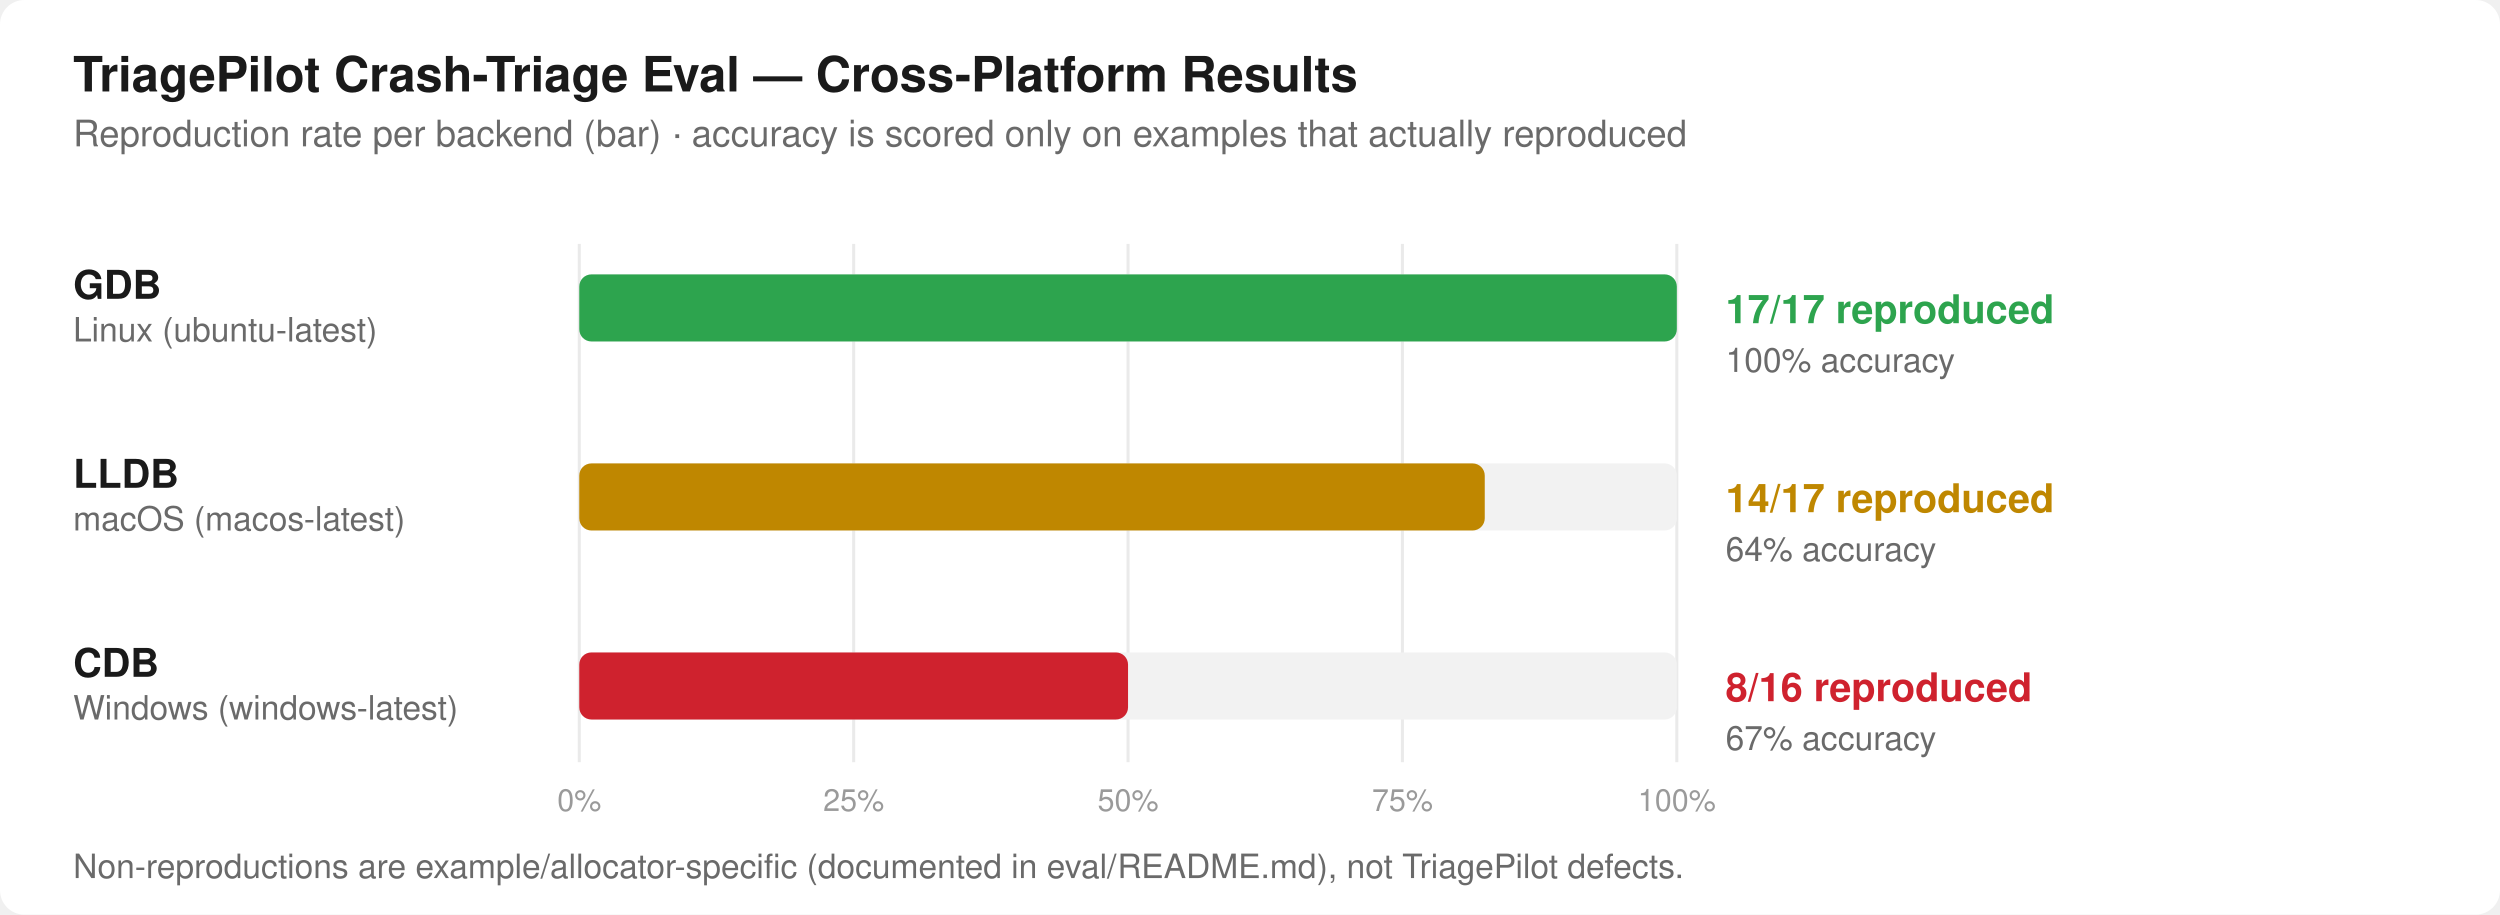
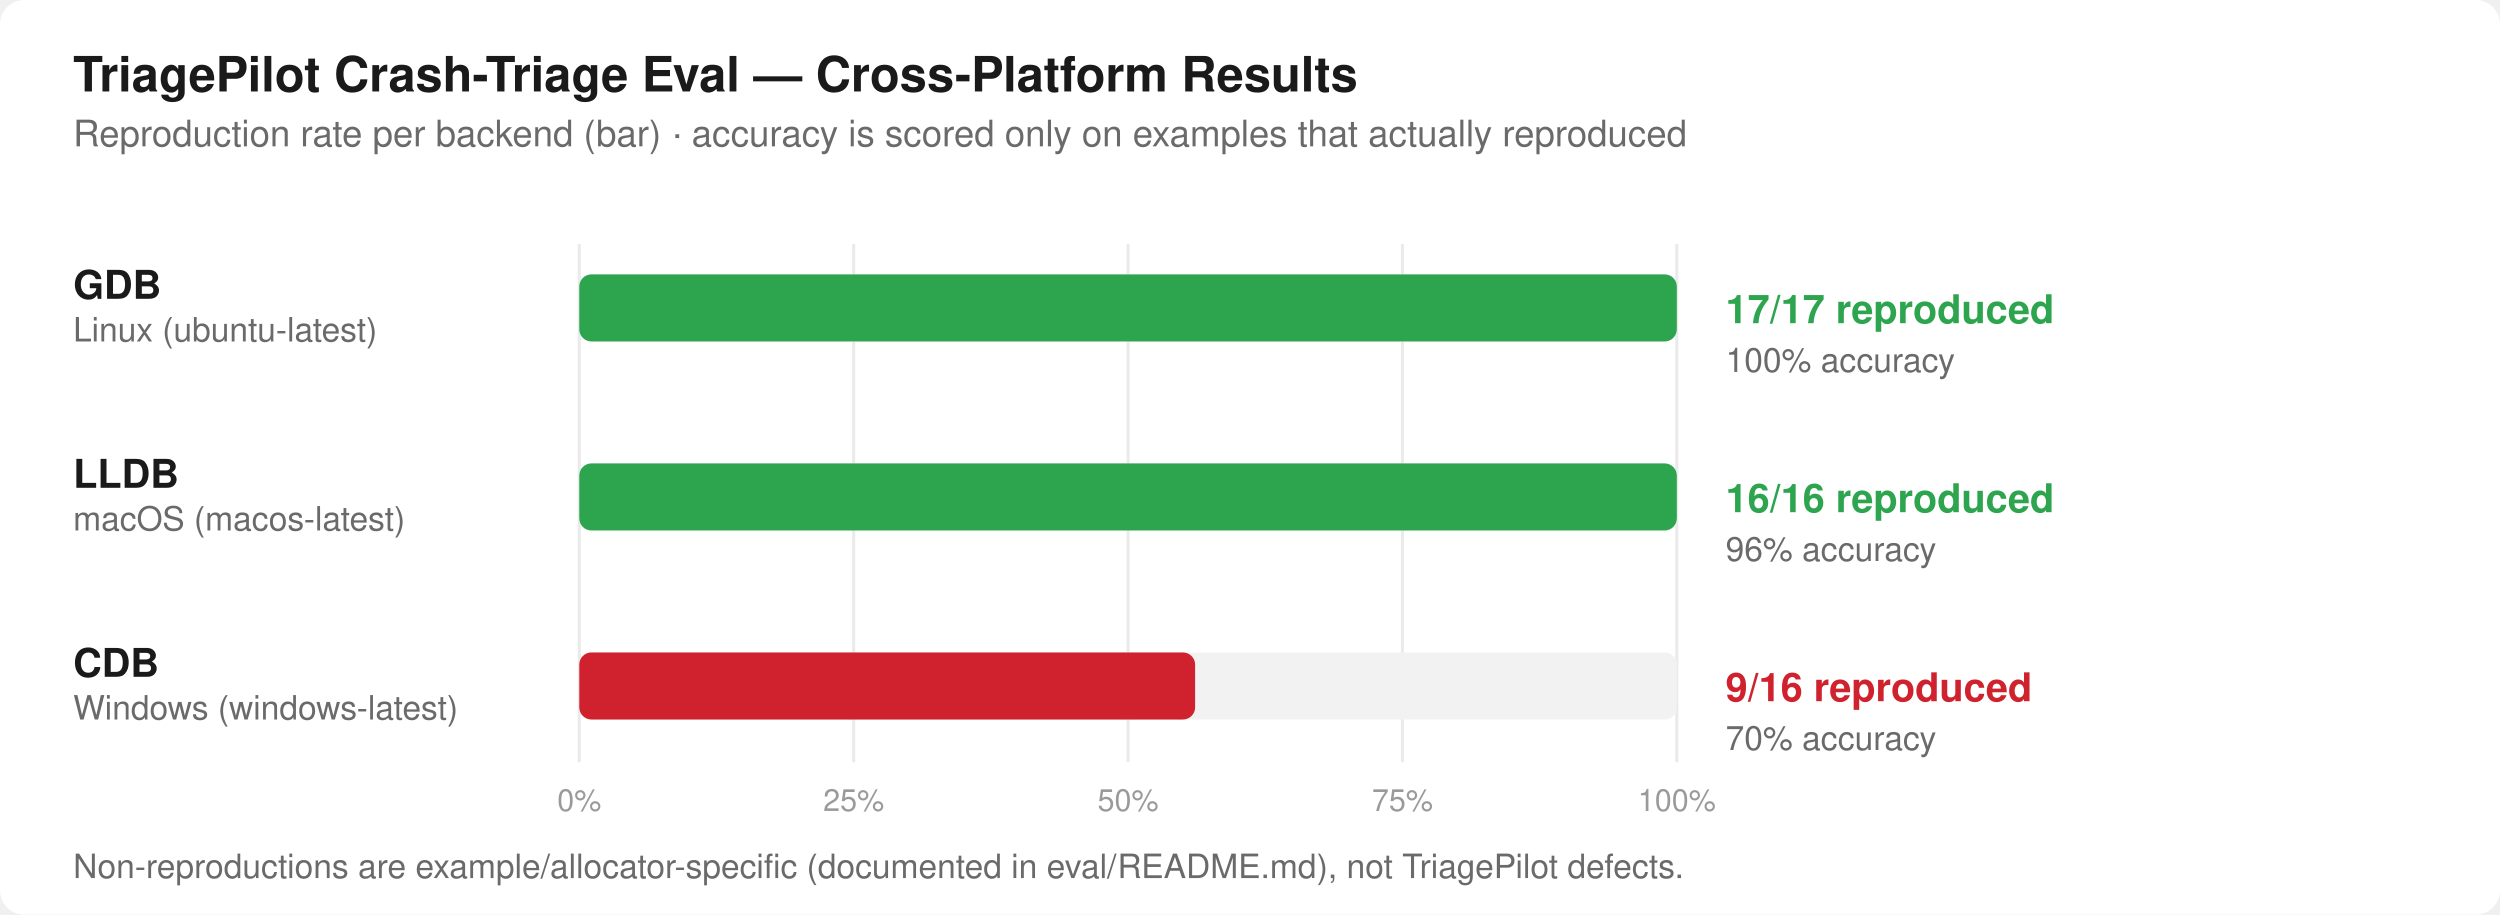
<svg xmlns="http://www.w3.org/2000/svg" viewBox="0 0 820 300" font-family="-apple-system, BlinkMacSystemFont, 'Segoe UI', Helvetica, Arial, sans-serif">
  <style>
    .title { font-size: 16px; font-weight: 600; fill: #1a1a1a; }
    .subtitle { font-size: 12px; fill: #6a6a6a; }
    .label { font-size: 13px; font-weight: 600; fill: #1a1a1a; }
    .sublabel { font-size: 11px; fill: #6a6a6a; }
    .value { font-size: 13px; font-weight: 600; }
    .axis { font-size: 10px; fill: #9a9a9a; }
  </style>
  <rect x="0" y="0" width="820" height="300" fill="#ffffff" rx="8" />
  <text x="24" y="30" class="title">TriagePilot Crash-Triage Eval — Cross-Platform Results</text>
  <text x="24" y="48" class="subtitle">Reproduction rate per backend (bar) · accuracy is scored only on examples that actually reproduced</text>
  <g stroke="#eaeaea" stroke-width="1">
    <line x1="190" y1="80" x2="190" y2="250" />
    <line x1="280" y1="80" x2="280" y2="250" />
    <line x1="370" y1="80" x2="370" y2="250" />
    <line x1="460" y1="80" x2="460" y2="250" />
    <line x1="550" y1="80" x2="550" y2="250" />
  </g>
  <g class="axis" text-anchor="middle">
    <text x="190" y="266">0%</text>
    <text x="280" y="266">25%</text>
    <text x="370" y="266">50%</text>
    <text x="460" y="266">75%</text>
    <text x="550" y="266">100%</text>
  </g>
  <text x="24" y="98" class="label">GDB</text>
  <text x="24" y="112" class="sublabel">Linux (ubuntu-latest)</text>
  <rect x="190" y="90" width="360" height="22" fill="#f2f2f2" rx="4" />
  <rect x="190" y="90" width="360" height="22" fill="#2da44e" rx="4" />
  <text x="566" y="106" class="value" fill="#2da44e">17/17 reproduced</text>
  <text x="566" y="122" class="sublabel">100% accuracy</text>
  <text x="24" y="160" class="label">LLDB</text>
  <text x="24" y="174" class="sublabel">macOS (macos-latest)</text>
  <rect x="190" y="152" width="360" height="22" fill="#f2f2f2" rx="4" />
-   <rect x="190" y="152" width="297" height="22" fill="#bf8700" rx="4" />
-   <text x="566" y="168" class="value" fill="#bf8700">14/17 reproduced</text>
-   <text x="566" y="184" class="sublabel">64% accuracy</text>
+   <rect x="190" y="152" width="360" height="22" fill="#2da44e" rx="4" />
+   <text x="566" y="168" class="value" fill="#2da44e">16/16 reproduced</text>
+   <text x="566" y="184" class="sublabel">96% accuracy</text>
  <text x="24" y="222" class="label">CDB</text>
  <text x="24" y="236" class="sublabel">Windows (windows-latest)</text>
  <rect x="190" y="214" width="360" height="22" fill="#f2f2f2" rx="4" />
-   <rect x="190" y="214" width="180" height="22" fill="#cf222e" rx="4" />
-   <text x="566" y="230" class="value" fill="#cf222e">8/16 reproduced</text>
-   <text x="566" y="246" class="sublabel">67% accuracy</text>
+   <rect x="190" y="214" width="202" height="22" fill="#cf222e" rx="4" />
+   <text x="566" y="230" class="value" fill="#cf222e">9/16 reproduced</text>
+   <text x="566" y="246" class="sublabel">70% accuracy</text>
  <text x="24" y="288" class="sublabel">Non-reproductions are example/allocator-specific (documented in eval/README.md), not TriagePilot defects.</text>
</svg>
